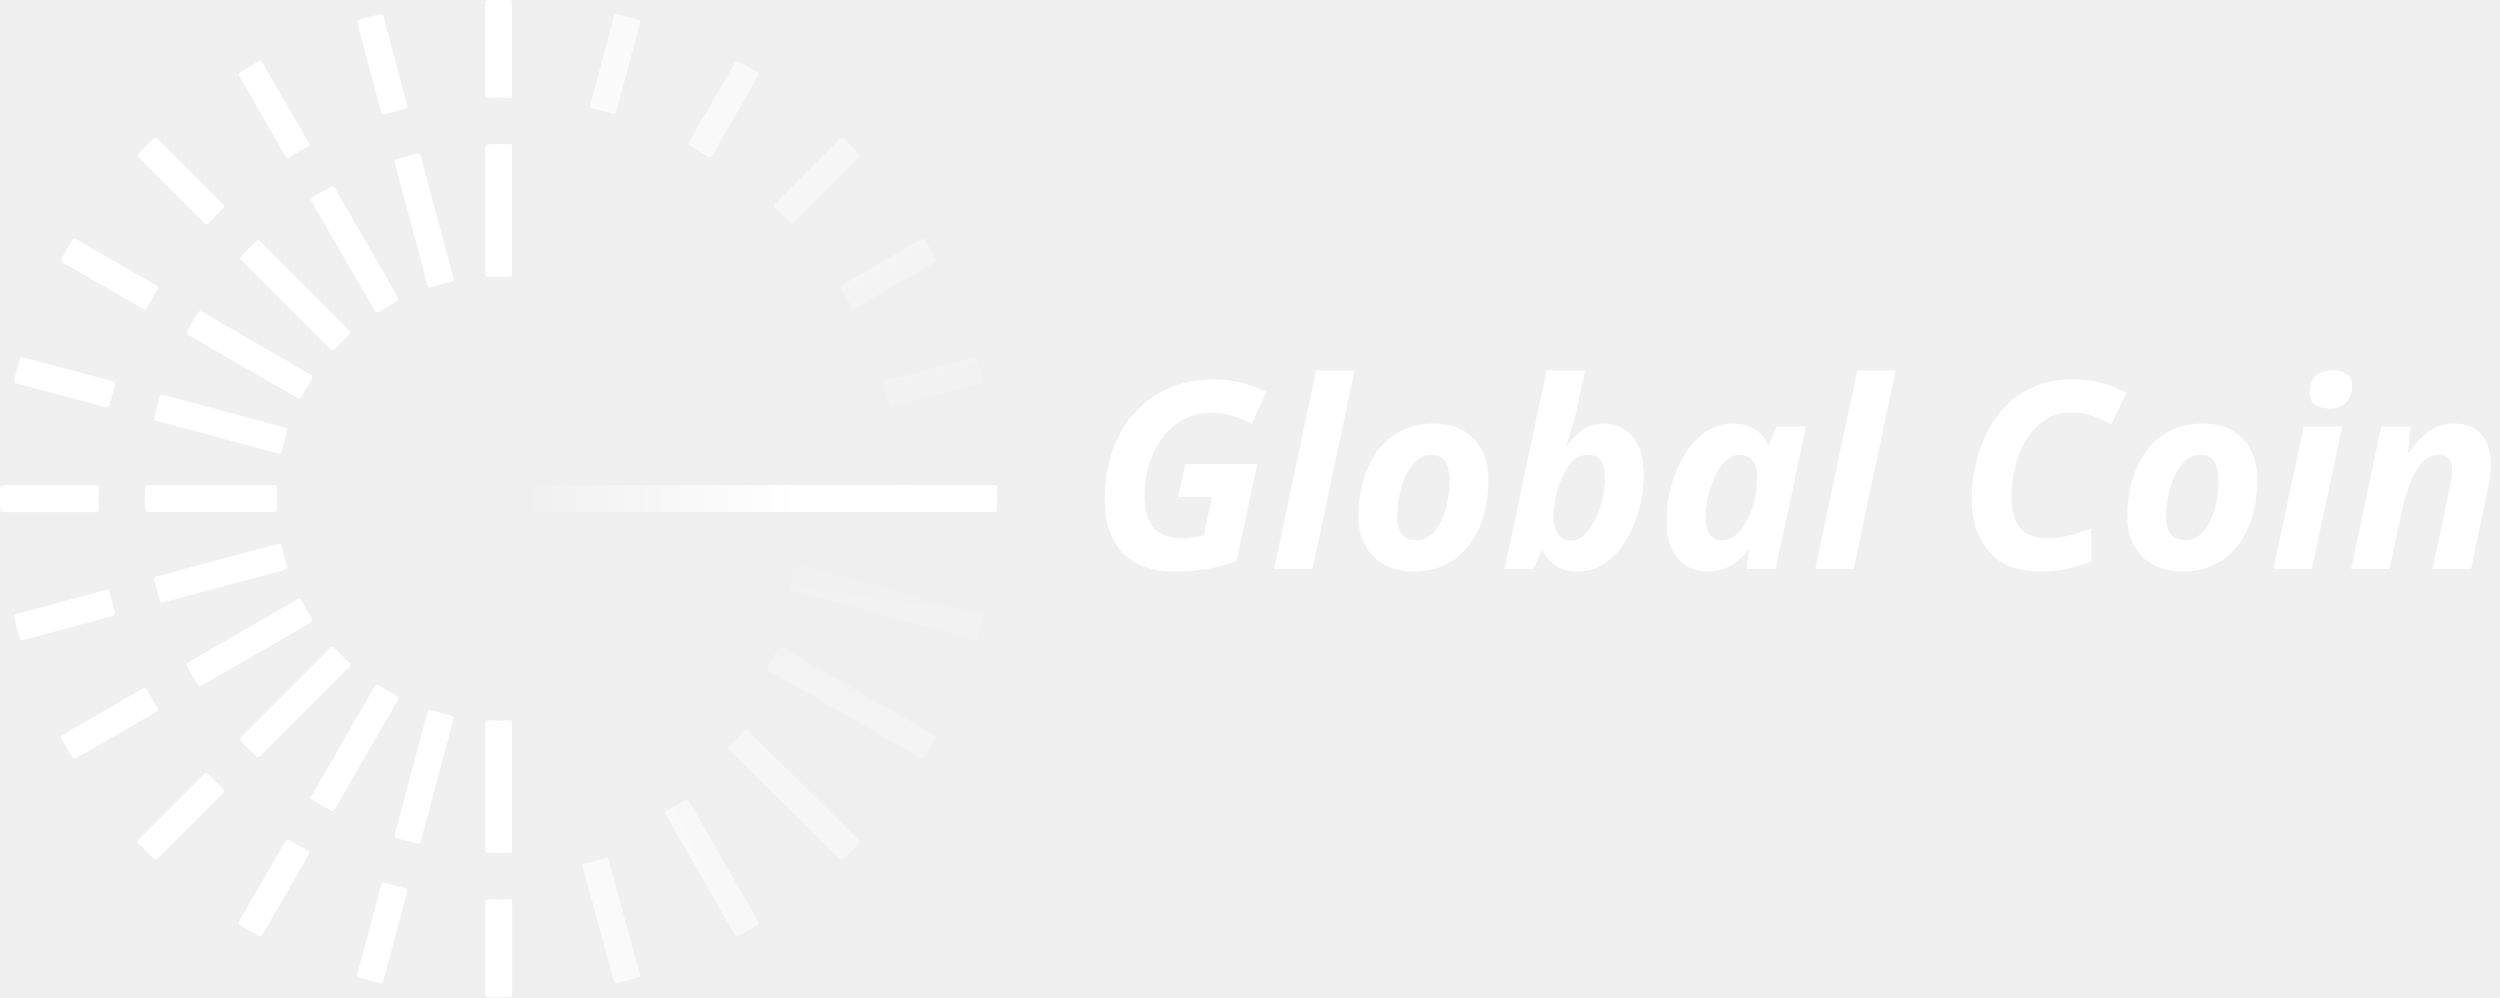
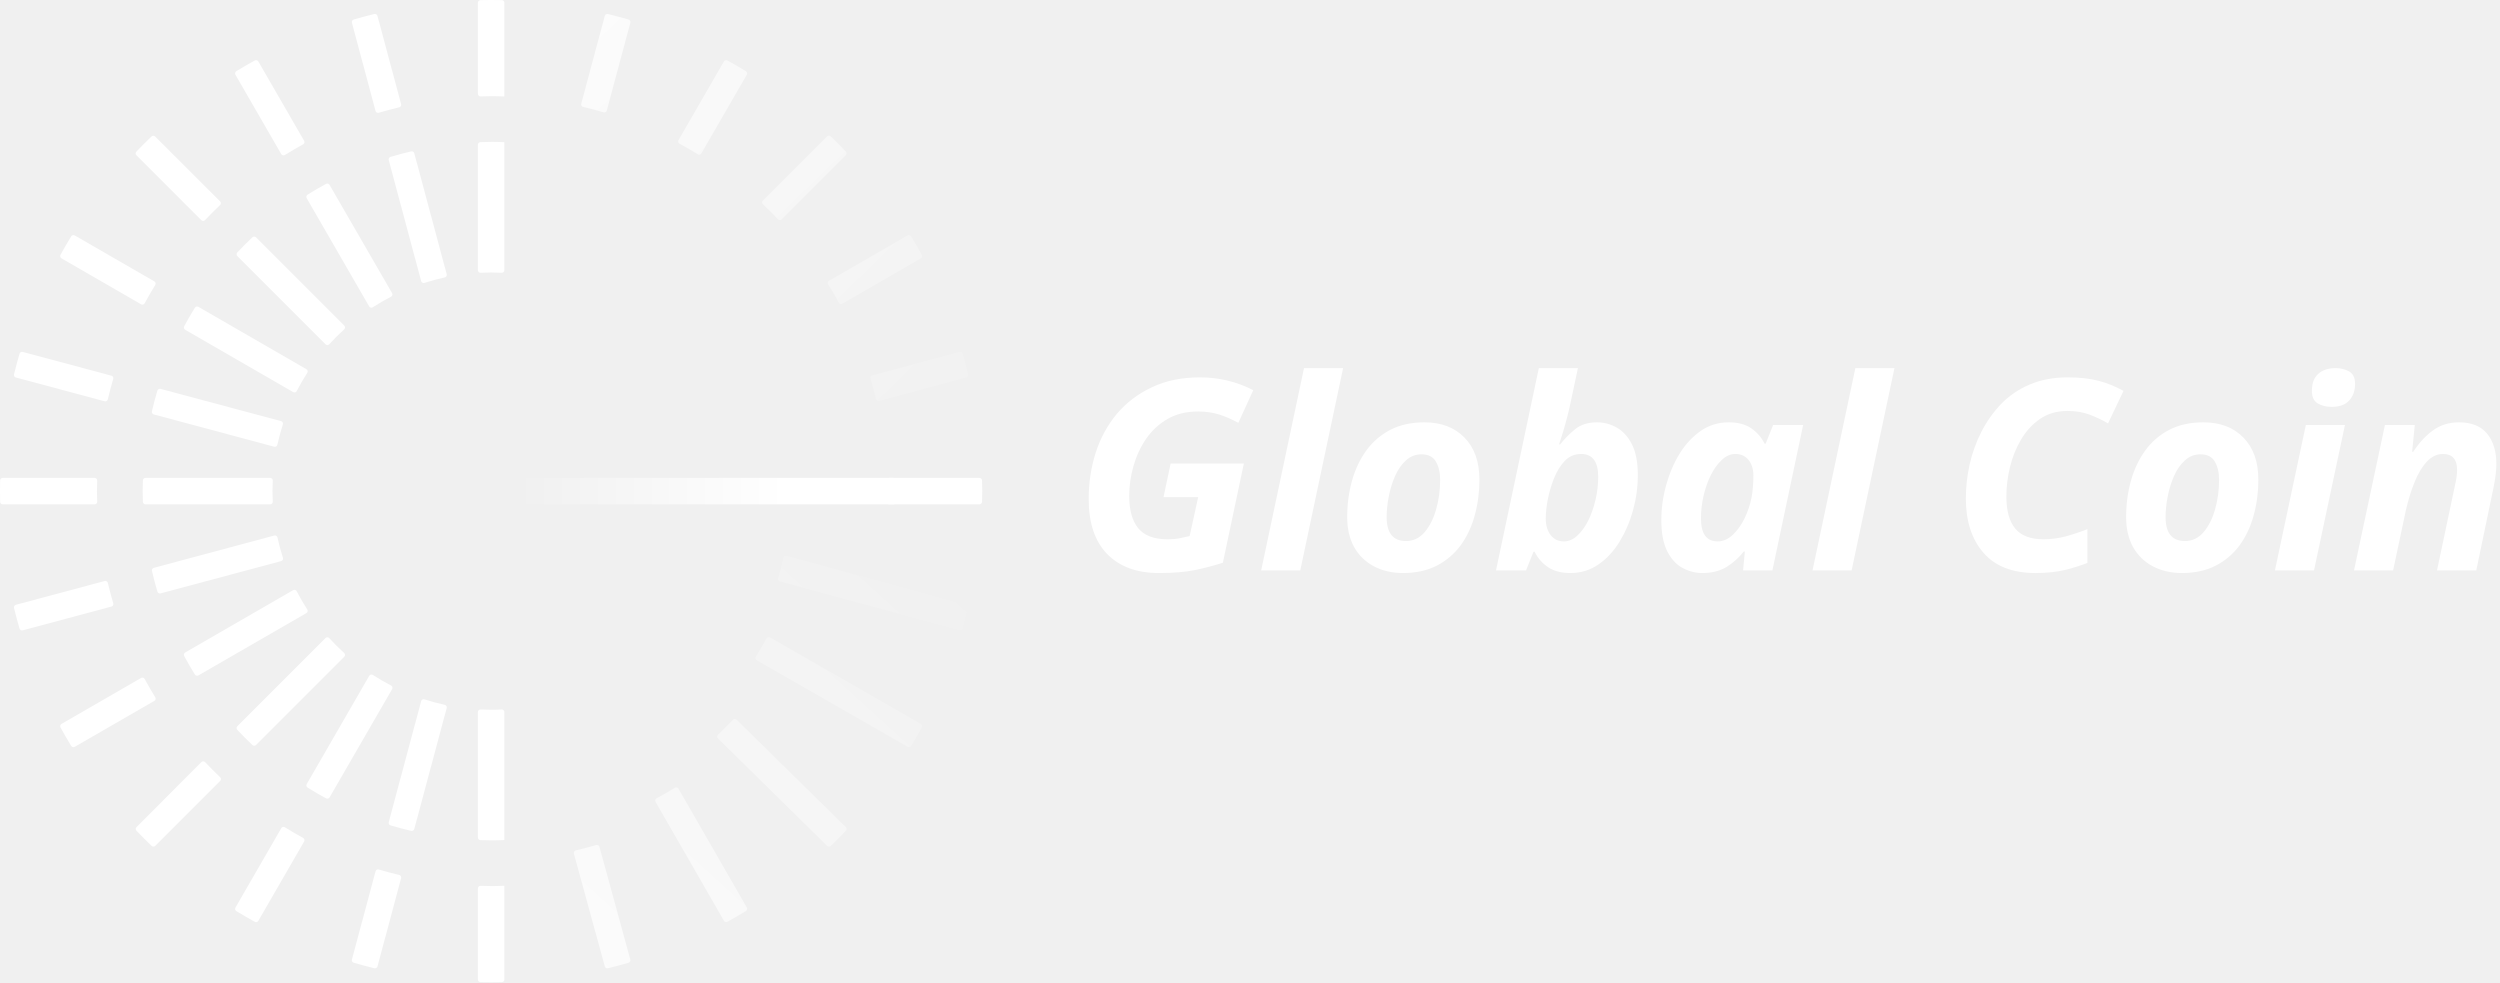
- <svg xmlns="http://www.w3.org/2000/svg" xmlns:xlink="http://www.w3.org/1999/xlink" id="Grupo_151" data-name="Grupo 151" width="287.049" height="114.508" viewBox="0 0 287.049 114.508">
+ <svg xmlns="http://www.w3.org/2000/svg" xmlns:xlink="http://www.w3.org/1999/xlink" id="Capa_1" data-name="Capa 1" viewBox="0 0 219.79 86.356">
  <defs>
-     <linearGradient id="linear-gradient" x1="8.359" y1="4.566" x2="-2.302" y2="-0.949" gradientUnits="objectBoundingBox">
+     <style>.cls-1,.cls-13{fill:#fff;}.cls-2{fill:url(#Degradado_sin_nombre_2);}.cls-3{fill:url(#Degradado_sin_nombre_2-2);}.cls-4{fill:url(#Degradado_sin_nombre_2-3);}.cls-5{fill:url(#Degradado_sin_nombre_2-4);}.cls-6{fill:url(#Degradado_sin_nombre_2-5);}.cls-7{fill:url(#Degradado_sin_nombre_2-6);}.cls-8{fill:url(#Degradado_sin_nombre_2-7);}.cls-9{fill:url(#Degradado_sin_nombre_2-8);}.cls-10{fill:url(#Degradado_sin_nombre_2-9);}.cls-11{fill:url(#Degradado_sin_nombre_2-10);}.cls-12{fill:url(#Degradado_sin_nombre_2-11);}.cls-13{font-size:23.405px;font-family:Ubuntu-BoldItalic, Ubuntu;font-weight:700;font-style:italic;}.cls-14{letter-spacing:-0.02em;}</style>
+     <linearGradient id="Degradado_sin_nombre_2" x1="87.311" y1="40.768" x2="41.117" y2="-6.996" gradientUnits="userSpaceOnUse">
      <stop offset="0" stop-color="#fff" stop-opacity="0" />
      <stop offset="1" stop-color="#fff" />
    </linearGradient>
-     <linearGradient id="linear-gradient-2" x1="1.309" y1="2.169" x2="-4.054" y2="-8.887" xlink:href="#linear-gradient" />
-     <linearGradient id="linear-gradient-3" x1="2.135" y1="2.815" x2="-3.437" y2="-5.076" xlink:href="#linear-gradient" />
-     <linearGradient id="linear-gradient-4" x1="5.044" y1="3.931" x2="-2.569" y2="-1.818" xlink:href="#linear-gradient" />
-     <linearGradient id="linear-gradient-5" x1="3.274" y1="3.368" x2="-2.953" y2="-3.071" xlink:href="#linear-gradient" />
-     <linearGradient id="linear-gradient-6" x1="6.271" y1="-2.411" x2="-1.88" y2="1.7" xlink:href="#linear-gradient" />
-     <linearGradient id="linear-gradient-7" x1="1.921" y1="-1.083" x2="-1.647" y2="2.893" xlink:href="#linear-gradient" />
-     <linearGradient id="linear-gradient-8" x1="0.064" y1="0.5" x2="0.727" y2="0.5" xlink:href="#linear-gradient" />
-     <linearGradient id="linear-gradient-9" x1="0.753" y1="-0.208" x2="-1.672" y2="6.588" xlink:href="#linear-gradient" />
-     <linearGradient id="linear-gradient-10" x1="3.287" y1="-1.59" x2="-1.735" y2="2.177" xlink:href="#linear-gradient" />
-     <linearGradient id="linear-gradient-11" x1="1.178" y1="-0.628" x2="-1.592" y2="3.982" xlink:href="#linear-gradient" />
+     <linearGradient id="Degradado_sin_nombre_2-2" x1="87.795" y1="40.3" x2="41.6" y2="-7.464" xlink:href="#Degradado_sin_nombre_2" />
+     <linearGradient id="Degradado_sin_nombre_2-3" x1="90.476" y1="37.707" x2="44.281" y2="-10.057" xlink:href="#Degradado_sin_nombre_2" />
+     <linearGradient id="Degradado_sin_nombre_2-4" x1="90.223" y1="37.951" x2="44.029" y2="-9.813" xlink:href="#Degradado_sin_nombre_2" />
+     <linearGradient id="Degradado_sin_nombre_2-5" x1="91.298" y1="36.912" x2="45.103" y2="-10.852" xlink:href="#Degradado_sin_nombre_2" />
+     <linearGradient id="Degradado_sin_nombre_2-6" x1="81.67" y1="48.108" x2="41.082" y2="92.733" xlink:href="#Degradado_sin_nombre_2" />
+     <linearGradient id="Degradado_sin_nombre_2-7" x1="84.904" y1="51.049" x2="44.315" y2="95.674" xlink:href="#Degradado_sin_nombre_2" />
+     <linearGradient id="Degradado_sin_nombre_2-8" x1="45.484" y1="43.178" x2="69.086" y2="43.178" xlink:href="#Degradado_sin_nombre_2" />
+     <linearGradient id="Degradado_sin_nombre_2-9" x1="80.991" y1="47.49" x2="40.402" y2="92.115" xlink:href="#Degradado_sin_nombre_2" />
+     <linearGradient id="Degradado_sin_nombre_2-10" x1="84.169" y1="50.381" x2="43.581" y2="95.006" xlink:href="#Degradado_sin_nombre_2" />
+     <linearGradient id="Degradado_sin_nombre_2-11" x1="83.673" y1="49.93" x2="43.085" y2="94.555" xlink:href="#Degradado_sin_nombre_2" />
  </defs>
-   <g id="Grupo_142" data-name="Grupo 142">
-     <g id="Grupo_141" data-name="Grupo 141">
-       <path id="Trazado_884" data-name="Trazado 884" d="M1043.813,8944q-1.092.6-2.152,1.248a.306.306,0,0,0-.1.415l5.342,9.253a.3.3,0,0,0,.417.1q1.048-.649,2.132-1.246a.3.3,0,0,0,.115-.411l-5.339-9.247A.306.306,0,0,0,1043.813,8944Z" transform="translate(-1014.108 -8936.95)" fill="#fff" />
-       <path id="Trazado_885" data-name="Trazado 885" d="M1057.776,8967.593l-7.289-12.624a.307.307,0,0,0-.411-.116c-.73.4-1.448.816-2.151,1.257a.305.305,0,0,0-.1.411l7.282,12.614a.3.3,0,0,0,.42.1q1.03-.665,2.127-1.23A.3.3,0,0,0,1057.776,8967.593Z" transform="translate(-1012.065 -8933.415)" fill="#fff" />
-       <path id="Trazado_886" data-name="Trazado 886" d="M1054.4,8939.909q-1.211.294-2.4.642a.307.307,0,0,0-.208.373l2.755,10.285a.3.3,0,0,0,.373.207q1.181-.349,2.388-.634a.3.3,0,0,0,.22-.369l-2.757-10.287A.306.306,0,0,0,1054.4,8939.909Z" transform="translate(-1010.763 -8938.276)" fill="#fff" />
-       <path id="Trazado_887" data-name="Trazado 887" d="M1061.784,8966.31l-3.779-14.1a.307.307,0,0,0-.366-.219c-.812.19-1.617.4-2.408.64a.307.307,0,0,0-.207.373l3.782,14.11a.3.3,0,0,0,.38.208c.774-.249,1.565-.465,2.371-.64A.3.3,0,0,0,1061.784,8966.31Z" transform="translate(-1009.708 -8934.338)" fill="#fff" />
-       <path id="Trazado_888" data-name="Trazado 888" d="M1064.4,8966.373c.411,0,.819.013,1.226.033a.3.3,0,0,0,.316-.3v-14.923c-.483-.017-.965-.036-1.452-.036-.449,0-.9.015-1.342.03a.3.3,0,0,0-.29.3v14.625a.3.3,0,0,0,.316.3C1063.582,8966.386,1063.991,8966.373,1064.4,8966.373Z" transform="translate(-1007.149 -8934.609)" fill="#fff" />
-       <path id="Trazado_889" data-name="Trazado 889" d="M1065.945,8949.924v-10.93a.308.308,0,0,0-.3-.307c-.415-.008-.829-.013-1.245-.013s-.831,0-1.245.013a.307.307,0,0,0-.3.307v10.62a.3.3,0,0,0,.312.3c.439-.017.878-.03,1.321-.03C1064.98,8949.887,1065.461,8949.908,1065.945,8949.924Z" transform="translate(-1007.149 -8938.675)" fill="#fff" />
-       <path id="Trazado_890" data-name="Trazado 890" d="M1022.722,8969.827q-.346,1.191-.643,2.4a.307.307,0,0,0,.217.367l10.353,2.774a.3.3,0,0,0,.367-.222c.191-.8.4-1.6.632-2.389a.3.3,0,0,0-.208-.373l-10.348-2.772A.305.305,0,0,0,1022.722,8969.827Z" transform="translate(-1020.447 -8928.591)" fill="#fff" />
-       <path id="Trazado_891" data-name="Trazado 891" d="M1049.266,8976.632l-14.05-3.765a.31.31,0,0,0-.374.206c-.237.793-.445,1.6-.635,2.411a.307.307,0,0,0,.219.364l14.038,3.761a.3.3,0,0,0,.369-.227c.174-.8.39-1.6.639-2.371A.3.3,0,0,0,1049.266,8976.632Z" transform="translate(-1016.493 -8927.533)" fill="#fff" />
-       <path id="Trazado_892" data-name="Trazado 892" d="M1027.421,8959.49q-.646,1.062-1.249,2.152a.306.306,0,0,0,.115.411l9.281,5.357a.3.3,0,0,0,.411-.116q.591-1.087,1.239-2.139a.3.3,0,0,0-.1-.414l-9.281-5.357A.306.306,0,0,0,1027.421,8959.49Z" transform="translate(-1019.122 -8931.937)" fill="#fff" />
-       <path id="Trazado_893" data-name="Trazado 893" d="M1051.3,8972.932l-12.589-7.268a.3.3,0,0,0-.413.1q-.656,1.055-1.249,2.156a.305.305,0,0,0,.118.408l12.589,7.271a.3.3,0,0,0,.415-.124c.376-.729.786-1.44,1.228-2.127A.3.3,0,0,0,1051.3,8972.932Z" transform="translate(-1015.577 -8929.891)" fill="#fff" />
-       <path id="Trazado_894" data-name="Trazado 894" d="M1042.613,8958.263l-7.57-7.57a.305.305,0,0,0-.426,0q-.9.86-1.76,1.76a.308.308,0,0,0,.005.428l7.572,7.571a.3.3,0,0,0,.427-.008q.849-.9,1.745-1.749A.3.3,0,0,0,1042.613,8958.263Z" transform="translate(-1016.958 -8934.788)" fill="#fff" />
-       <path id="Trazado_895" data-name="Trazado 895" d="M1054.2,8969.85l-10.286-10.287a.31.31,0,0,0-.427-.007q-.907.855-1.76,1.765a.306.306,0,0,0,.007.425l10.286,10.286a.3.3,0,0,0,.432-.013q.825-.91,1.736-1.737A.3.3,0,0,0,1054.2,8969.85Z" transform="translate(-1014.066 -8931.896)" fill="#fff" />
-       <path id="Trazado_896" data-name="Trazado 896" d="M1077.464,8940.551q-1.191-.346-2.4-.642a.307.307,0,0,0-.367.217l-2.745,10.246a.3.3,0,0,0,.22.368q1.207.284,2.389.63a.3.3,0,0,0,.373-.209l2.742-10.237A.305.305,0,0,0,1077.464,8940.551Z" transform="translate(-1004.191 -8938.276)" fill="url(#linear-gradient)" />
-       <path id="Trazado_897" data-name="Trazado 897" d="M1108.777,8972.231q-.3-1.216-.643-2.4a.306.306,0,0,0-.373-.21l-10.177,2.728a.3.3,0,0,0-.208.373c.233.787.442,1.585.634,2.387a.3.3,0,0,0,.367.222l10.181-2.728A.308.308,0,0,0,1108.777,8972.231Z" transform="translate(-995.902 -8928.591)" fill="url(#linear-gradient-2)" />
-       <path id="Trazado_898" data-name="Trazado 898" d="M1031.874,8980.69h-10.71a.306.306,0,0,0-.3.3c-.009.412-.013.828-.013,1.244s0,.832.013,1.246a.305.305,0,0,0,.3.3h10.71a.3.3,0,0,0,.3-.311c-.015-.411-.028-.819-.028-1.231s.013-.82.028-1.23A.3.3,0,0,0,1031.874,8980.69Z" transform="translate(-1020.846 -8924.979)" fill="#fff" />
-       <path id="Trazado_899" data-name="Trazado 899" d="M1048.522,8982.232c0-.411.012-.819.033-1.227a.3.3,0,0,0-.3-.315h-14.537a.3.3,0,0,0-.3.292c-.016.414-.029.831-.029,1.25s.013.836.029,1.251a.3.3,0,0,0,.3.291h14.537a.3.3,0,0,0,.3-.314C1048.534,8983.052,1048.522,8982.644,1048.522,8982.232Z" transform="translate(-1016.758 -8924.979)" fill="#fff" />
-       <path id="Trazado_900" data-name="Trazado 900" d="M1104.578,8961.643q-.6-1.091-1.249-2.152a.305.305,0,0,0-.412-.105l-9.145,5.28a.3.3,0,0,0-.1.416q.649,1.049,1.244,2.135a.3.3,0,0,0,.411.115l9.14-5.278A.3.3,0,0,0,1104.578,8961.643Z" transform="translate(-997.122 -8931.937)" fill="url(#linear-gradient-3)" />
-       <path id="Trazado_901" data-name="Trazado 901" d="M1088.365,8945.25q-1.062-.645-2.154-1.248a.306.306,0,0,0-.411.115l-5.3,9.175a.3.3,0,0,0,.117.409q1.088.592,2.139,1.238a.3.3,0,0,0,.415-.105l5.294-9.169A.308.308,0,0,0,1088.365,8945.25Z" transform="translate(-1001.411 -8936.95)" fill="url(#linear-gradient-4)" />
-       <path id="Trazado_902" data-name="Trazado 902" d="M1090.125,8960.352l7.479-7.477a.308.308,0,0,0,.005-.428q-.862-.9-1.76-1.76a.307.307,0,0,0-.427,0l-7.48,7.479a.3.3,0,0,0,.007.429q.9.85,1.748,1.745A.3.3,0,0,0,1090.125,8960.352Z" transform="translate(-999.002 -8934.788)" fill="url(#linear-gradient-5)" />
-       <path id="Trazado_903" data-name="Trazado 903" d="M1075.27,9027.336q1.213-.293,2.4-.643a.306.306,0,0,0,.208-.373l-3.6-13.146a.3.3,0,0,0-.371-.207c-.788.231-1.584.439-2.389.631a.3.3,0,0,0-.22.368l3.6,13.153A.306.306,0,0,0,1075.27,9027.336Z" transform="translate(-1004.402 -8914.46)" fill="url(#linear-gradient-6)" />
-       <path id="Trazado_904" data-name="Trazado 904" d="M1083.987,9004.15l12.726,12.525a.305.305,0,0,0,.424,0q.9-.86,1.76-1.759a.306.306,0,0,0-.007-.429l-12.724-12.523a.3.3,0,0,0-.426.008c-.568.6-1.15,1.178-1.748,1.743A.3.3,0,0,0,1083.987,9004.15Z" transform="translate(-1000.292 -8918.069)" fill="url(#linear-gradient-7)" />
-       <path id="Trazado_905" data-name="Trazado 905" d="M1022.079,8992.9q.3,1.214.643,2.4a.306.306,0,0,0,.371.209l10.348-2.772a.3.3,0,0,0,.208-.373c-.233-.786-.442-1.583-.632-2.387a.3.3,0,0,0-.367-.221l-10.353,2.773A.3.3,0,0,0,1022.079,8992.9Z" transform="translate(-1020.447 -8922.026)" fill="#fff" />
-       <path id="Trazado_906" data-name="Trazado 906" d="M1048.464,8985.761l-14.038,3.762a.309.309,0,0,0-.219.366c.19.812.4,1.615.635,2.408a.308.308,0,0,0,.374.207l14.05-3.765a.3.3,0,0,0,.206-.381c-.249-.774-.465-1.563-.639-2.37A.3.3,0,0,0,1048.464,8985.761Z" transform="translate(-1016.493 -8923.328)" fill="#fff" />
-       <path id="Trazado_907" data-name="Trazado 907" d="M1064.107,8982.232c0,.408-.021.813-.058,1.215a.3.3,0,0,0,.3.327h46.566a.3.3,0,0,0,.3-.291c.015-.415.028-.832.028-1.251s-.013-.836-.028-1.25a.3.3,0,0,0-.3-.292h-46.566a.3.3,0,0,0-.3.327C1064.086,8981.421,1064.107,8981.825,1064.107,8982.232Z" transform="translate(-1006.763 -8924.979)" fill="url(#linear-gradient-8)" />
-       <path id="Trazado_908" data-name="Trazado 908" d="M1099.1,8983.774h10.514a.307.307,0,0,0,.307-.292c.016-.415.026-.832.026-1.25s-.01-.833-.026-1.247a.308.308,0,0,0-.307-.295H1099.1a.3.3,0,0,0-.3.313c.015.408.029.816.029,1.229s-.014.822-.029,1.231A.3.3,0,0,0,1099.1,8983.774Z" transform="translate(-995.436 -8924.979)" fill="#fff" />
-       <path id="Trazado_909" data-name="Trazado 909" d="M1110.782,8996.021q.346-1.192.643-2.4a.309.309,0,0,0-.216-.368l-20.955-5.706a.3.3,0,0,0-.37.222c-.191.8-.4,1.6-.632,2.386a.3.3,0,0,0,.206.374l20.951,5.7A.3.3,0,0,0,1110.782,8996.021Z" transform="translate(-998.55 -8922.747)" fill="url(#linear-gradient-9)" />
-       <path id="Trazado_910" data-name="Trazado 910" d="M1086.87,9023.565q1.092-.6,2.152-1.247a.307.307,0,0,0,.1-.413l-7.965-13.861a.3.3,0,0,0-.415-.1q-1.052.647-2.139,1.237a.3.3,0,0,0-.118.41l7.968,13.863A.306.306,0,0,0,1086.87,9023.565Z" transform="translate(-1002.067 -8916.109)" fill="url(#linear-gradient-10)" />
-       <path id="Trazado_911" data-name="Trazado 911" d="M1105.4,9007.374q.647-1.062,1.249-2.154a.3.3,0,0,0-.117-.408l-17.575-10.09a.3.3,0,0,0-.41.115c-.4.724-.813,1.436-1.245,2.134a.3.3,0,0,0,.1.417l17.58,10.092A.305.305,0,0,0,1105.4,9007.374Z" transform="translate(-999.195 -8920.418)" fill="url(#linear-gradient-11)" />
-       <path id="Trazado_912" data-name="Trazado 912" d="M1064.4,9001.084q-.619,0-1.227-.033a.3.3,0,0,0-.316.3v14.625a.3.3,0,0,0,.29.3c.446.016.893.029,1.342.029.487,0,.969-.02,1.452-.035v-14.922a.3.3,0,0,0-.316-.3Q1065.019,9001.083,1064.4,9001.084Z" transform="translate(-1007.149 -8918.341)" fill="#fff" />
-       <path id="Trazado_913" data-name="Trazado 913" d="M1062.861,9016.855v10.622a.307.307,0,0,0,.3.307q.621.013,1.245.013c.416,0,.83,0,1.245-.013a.308.308,0,0,0,.3-.307v-10.93c-.484.016-.965.038-1.452.038-.443,0-.882-.015-1.321-.031A.3.3,0,0,0,1062.861,9016.855Z" transform="translate(-1007.149 -8913.289)" fill="#fff" />
-       <path id="Trazado_914" data-name="Trazado 914" d="M1052.02,8994.786l-10.286,10.284a.309.309,0,0,0-.007.427q.853.908,1.76,1.764a.309.309,0,0,0,.427-.007l10.286-10.287a.3.3,0,0,0-.012-.432q-.909-.826-1.736-1.737A.3.3,0,0,0,1052.02,8994.786Z" transform="translate(-1014.066 -8920.414)" fill="#fff" />
-       <path id="Trazado_915" data-name="Trazado 915" d="M1040.435,9005.7l-7.572,7.572a.3.3,0,0,0-.005.425q.861.9,1.76,1.761a.305.305,0,0,0,.426-.006l7.57-7.568a.3.3,0,0,0-.005-.429q-.9-.851-1.745-1.749A.3.3,0,0,0,1040.435,9005.7Z" transform="translate(-1016.958 -8916.854)" fill="#fff" />
-       <path id="Trazado_916" data-name="Trazado 916" d="M1049.753,8990.567l-12.59,7.271a.306.306,0,0,0-.117.408q.593,1.1,1.249,2.158a.305.305,0,0,0,.413.1l12.589-7.267a.3.3,0,0,0,.1-.421c-.442-.686-.851-1.4-1.228-2.127A.3.3,0,0,0,1049.753,8990.567Z" transform="translate(-1015.577 -8921.771)" fill="#fff" />
-       <path id="Trazado_917" data-name="Trazado 917" d="M1026.172,9004.059q.6,1.091,1.249,2.151a.306.306,0,0,0,.412.105l9.281-5.357a.3.3,0,0,0,.1-.415q-.647-1.05-1.239-2.138a.3.3,0,0,0-.411-.116l-9.281,5.358A.306.306,0,0,0,1026.172,9004.059Z" transform="translate(-1019.122 -8919.255)" fill="#fff" />
-       <path id="Trazado_918" data-name="Trazado 918" d="M1052,9025.991q1.191.346,2.4.643a.306.306,0,0,0,.367-.219l2.757-10.287a.3.3,0,0,0-.22-.368c-.8-.191-1.6-.4-2.387-.636a.3.3,0,0,0-.373.209l-2.757,10.285A.307.307,0,0,0,1052,9025.991Z" transform="translate(-1010.763 -8913.759)" fill="#fff" />
-       <path id="Trazado_919" data-name="Trazado 919" d="M1058.806,9000.371l-3.782,14.108a.308.308,0,0,0,.207.375c.792.238,1.6.448,2.409.64a.307.307,0,0,0,.365-.219l3.779-14.1a.3.3,0,0,0-.227-.369c-.806-.175-1.6-.391-2.371-.639A.3.3,0,0,0,1058.806,9000.371Z" transform="translate(-1009.708 -8918.636)" fill="#fff" />
-       <path id="Trazado_920" data-name="Trazado 920" d="M1055.105,8998.13l-7.282,12.613a.307.307,0,0,0,.1.413q1.054.659,2.151,1.257a.31.31,0,0,0,.412-.117l7.287-12.622a.3.3,0,0,0-.123-.415q-1.1-.565-2.127-1.23A.3.3,0,0,0,1055.105,8998.13Z" transform="translate(-1012.065 -8919.343)" fill="#fff" />
-       <path id="Trazado_921" data-name="Trazado 921" d="M1041.661,9021.188q1.062.646,2.152,1.246a.3.3,0,0,0,.411-.113l5.34-9.247a.3.3,0,0,0-.117-.413c-.723-.395-1.432-.813-2.132-1.244a.294.294,0,0,0-.417.1l-5.342,9.254A.3.3,0,0,0,1041.661,9021.188Z" transform="translate(-1014.108 -8914.979)" fill="#fff" />
-     </g>
-   </g>
-   <text id="Global_Coin" data-name="Global Coin" transform="translate(125.049 65.321)" fill="#fff" font-size="30" font-family="Ubuntu-BoldItalic, Ubuntu" font-weight="700" font-style="italic">
-     <tspan x="0" y="0">Global Coin</tspan>
+   <path class="cls-1" d="M22.4,5.318q-.822.453-1.623.941a.232.232,0,0,0-.079.312l4.029,6.979a.224.224,0,0,0,.314.078c.528-.326,1.063-.641,1.608-.94a.225.225,0,0,0,.088-.31L22.713,5.405A.232.232,0,0,0,22.4,5.318Z" />
+   <path class="cls-1" d="M34.473,25.775l-5.5-9.52a.232.232,0,0,0-.311-.088q-.827.448-1.622.948a.231.231,0,0,0-.077.311l5.492,9.512a.224.224,0,0,0,.317.076q.777-.5,1.6-.927A.223.223,0,0,0,34.473,25.775Z" />
+   <path class="cls-1" d="M32.91,1.231q-.915.223-1.813.485A.231.231,0,0,0,30.939,2l2.079,7.757a.223.223,0,0,0,.281.156c.593-.176,1.194-.334,1.8-.479a.226.226,0,0,0,.166-.278L33.186,1.4A.23.23,0,0,0,32.91,1.231Z" />
+   <path class="cls-1" d="M39.273,24.111l-2.85-10.636a.231.231,0,0,0-.275-.165c-.612.145-1.219.3-1.817.483a.23.23,0,0,0-.155.281l2.851,10.642a.226.226,0,0,0,.287.156c.585-.188,1.18-.351,1.788-.483A.225.225,0,0,0,39.273,24.111Z" />
+   <path class="cls-1" d="M43.178,23.955c.31,0,.618.01.925.025a.226.226,0,0,0,.238-.226V12.5c-.364-.013-.727-.027-1.094-.027-.34,0-.676.01-1.012.022a.229.229,0,0,0-.22.229v11.03a.226.226,0,0,0,.238.226C42.56,23.965,42.868,23.955,43.178,23.955Z" />
+   <path class="cls-1" d="M44.341,8.483V.241a.229.229,0,0,0-.224-.23Q43.649,0,43.178,0t-.939.011a.229.229,0,0,0-.224.23V8.25a.228.228,0,0,0,.236.228c.331-.012.662-.023,1-.023C43.614,8.455,43.977,8.471,44.341,8.483Z" />
+   <path class="cls-1" d="M1.716,31.1q-.261.9-.485,1.813a.232.232,0,0,0,.164.277L9.2,35.279a.225.225,0,0,0,.277-.167q.216-.909.477-1.8A.224.224,0,0,0,9.8,33.03L2,30.94A.23.23,0,0,0,1.716,31.1Z" />
+   <path class="cls-1" d="M24.716,37.027l-10.6-2.839a.231.231,0,0,0-.281.156c-.179.6-.337,1.2-.479,1.818a.231.231,0,0,0,.165.275l10.586,2.836a.224.224,0,0,0,.278-.171c.132-.607.3-1.2.483-1.788A.226.226,0,0,0,24.716,37.027Z" />
+   <path class="cls-1" d="M6.259,20.779q-.486.8-.941,1.623a.232.232,0,0,0,.087.311l7,4.04a.225.225,0,0,0,.311-.088q.445-.819.934-1.612a.225.225,0,0,0-.079-.313l-7-4.04A.232.232,0,0,0,6.259,20.779Z" />
+   <path class="cls-1" d="M26.938,32.459l-9.493-5.481a.231.231,0,0,0-.312.078q-.495.8-.941,1.626a.231.231,0,0,0,.088.309l9.495,5.482a.223.223,0,0,0,.312-.093q.426-.825.927-1.6A.224.224,0,0,0,26.938,32.459Z" />
+   <path class="cls-1" d="M19.348,17.7,13.64,12a.231.231,0,0,0-.322,0q-.678.649-1.327,1.327a.231.231,0,0,0,0,.322l5.71,5.71a.225.225,0,0,0,.323-.005q.64-.678,1.316-1.319A.224.224,0,0,0,19.348,17.7Z" />
+   <path class="cls-1" d="M30.268,28.623,22.51,20.865a.233.233,0,0,0-.322,0q-.682.645-1.327,1.33a.231.231,0,0,0,.006.321l7.756,7.757a.225.225,0,0,0,.326-.009q.624-.686,1.31-1.31A.225.225,0,0,0,30.268,28.623Z" />
+   <path class="cls-2" d="M55.26,1.716q-.9-.261-1.813-.485a.232.232,0,0,0-.277.164L51.1,9.123a.225.225,0,0,0,.167.277c.606.144,1.208.3,1.8.475a.224.224,0,0,0,.281-.157L55.417,2A.231.231,0,0,0,55.26,1.716Z" />
+   <path class="cls-3" d="M85.125,32.91q-.224-.915-.485-1.813a.23.23,0,0,0-.28-.158L76.684,33a.223.223,0,0,0-.156.281c.175.593.333,1.2.477,1.8a.226.226,0,0,0,.278.166l7.678-2.057A.231.231,0,0,0,85.125,32.91Z" />
+   <path class="cls-1" d="M8.318,42.015H.241a.229.229,0,0,0-.23.224Q0,42.707,0,43.178t.011.939a.229.229,0,0,0,.23.224H8.318a.227.227,0,0,0,.227-.235c-.01-.309-.021-.617-.021-.928s.011-.619.021-.928A.227.227,0,0,0,8.318,42.015Z" />
+   <path class="cls-1" d="M23.955,43.178c0-.31.01-.618.025-.925a.226.226,0,0,0-.226-.238H12.791a.228.228,0,0,0-.228.22c-.011.313-.021.627-.021.943s.01.63.021.943a.228.228,0,0,0,.228.22H23.754a.226.226,0,0,0,.226-.238C23.965,43.8,23.955,43.488,23.955,43.178Z" />
+   <path class="cls-4" d="M81.038,22.4q-.453-.822-.941-1.623a.231.231,0,0,0-.311-.079l-6.9,3.982A.225.225,0,0,0,72.81,25q.489.791.939,1.609a.223.223,0,0,0,.309.087l6.894-3.979A.231.231,0,0,0,81.038,22.4Z" />
+   <path class="cls-5" d="M65.577,6.259q-.8-.488-1.623-.941a.231.231,0,0,0-.31.087l-3.995,6.918a.225.225,0,0,0,.089.31q.82.446,1.613.932a.222.222,0,0,0,.312-.079l3.993-6.915A.232.232,0,0,0,65.577,6.259Z" />
+   <path class="cls-6" d="M68.721,19.28l5.64-5.64a.231.231,0,0,0,0-.322q-.649-.678-1.327-1.327a.23.23,0,0,0-.321,0l-5.642,5.641a.225.225,0,0,0,0,.323q.678.64,1.319,1.316A.225.225,0,0,0,68.721,19.28Z" />
+   <path class="cls-7" d="M53.445,85.125q.915-.222,1.813-.485a.229.229,0,0,0,.157-.281L52.7,74.445a.223.223,0,0,0-.28-.156c-.594.175-1.2.331-1.8.475a.225.225,0,0,0-.166.278l2.717,9.92A.23.23,0,0,0,53.445,85.125Z" />
+   <path class="cls-8" d="M63.12,64.918l9.6,9.446a.23.23,0,0,0,.32,0q.678-.648,1.327-1.326a.232.232,0,0,0-.005-.323l-9.6-9.445a.225.225,0,0,0-.321.006q-.642.676-1.319,1.316A.224.224,0,0,0,63.12,64.918Z" />
+   <path class="cls-1" d="M1.231,53.446q.223.915.485,1.814A.231.231,0,0,0,2,55.417l7.8-2.091a.224.224,0,0,0,.157-.281c-.175-.593-.333-1.2-.477-1.8a.224.224,0,0,0-.277-.166L1.4,53.17A.231.231,0,0,0,1.231,53.446Z" />
+   <path class="cls-1" d="M24.111,47.083,13.525,49.92a.231.231,0,0,0-.165.275c.142.612.3,1.219.479,1.817a.231.231,0,0,0,.281.156l10.6-2.839a.225.225,0,0,0,.156-.287c-.188-.584-.351-1.18-.483-1.788A.225.225,0,0,0,24.111,47.083Z" />
+   <path class="cls-9" d="M43.247,43.178c0,.308-.017.613-.044.916a.224.224,0,0,0,.223.247H78.544a.227.227,0,0,0,.228-.219c.012-.314.022-.628.022-.944s-.01-.63-.022-.943a.228.228,0,0,0-.228-.22H43.426a.224.224,0,0,0-.223.247C43.23,42.566,43.247,42.871,43.247,43.178Z" />
+   <path class="cls-1" d="M78.176,44.341h7.929a.232.232,0,0,0,.232-.221q.019-.469.019-.942t-.019-.941a.232.232,0,0,0-.232-.222H78.176a.227.227,0,0,0-.227.236c.011.308.021.616.021.927s-.011.62-.021.928A.226.226,0,0,0,78.176,44.341Z" />
+   <path class="cls-10" d="M84.64,55.259q.263-.9.485-1.813a.231.231,0,0,0-.163-.277l-15.8-4.3a.225.225,0,0,0-.278.166c-.145.606-.3,1.208-.478,1.8a.224.224,0,0,0,.156.281l15.8,4.3A.23.23,0,0,0,84.64,55.259Z" />
+   <path class="cls-11" d="M63.954,81.038q.824-.453,1.624-.941a.23.23,0,0,0,.079-.311L59.649,69.333a.224.224,0,0,0-.313-.079q-.793.487-1.613.932a.225.225,0,0,0-.088.31l6.009,10.455A.23.23,0,0,0,63.954,81.038Z" />
+   <path class="cls-12" d="M80.1,65.578q.486-.8.941-1.623a.232.232,0,0,0-.087-.311L67.7,56.035a.225.225,0,0,0-.31.088q-.447.819-.938,1.609a.224.224,0,0,0,.079.314l13.258,7.611A.231.231,0,0,0,80.1,65.578Z" />
+   <path class="cls-1" d="M43.178,62.4c-.31,0-.618-.009-.925-.025a.226.226,0,0,0-.238.226v11.03a.229.229,0,0,0,.22.229c.336.012.672.022,1.012.022.367,0,.73-.015,1.094-.027V62.6a.226.226,0,0,0-.238-.226C43.8,62.392,43.488,62.4,43.178,62.4Z" />
+   <path class="cls-1" d="M42.015,78.105v8.011a.231.231,0,0,0,.224.23q.468.01.939.01t.939-.01a.23.23,0,0,0,.224-.23V77.873c-.364.012-.727.028-1.094.028-.334,0-.665-.011-1-.023A.228.228,0,0,0,42.015,78.105Z" />
+   <path class="cls-1" d="M28.623,56.089l-7.756,7.756a.231.231,0,0,0-.006.321q.643.686,1.327,1.33a.232.232,0,0,0,.322,0l7.758-7.758a.225.225,0,0,0-.009-.326q-.686-.623-1.31-1.31A.225.225,0,0,0,28.623,56.089Z" />
+   <path class="cls-1" d="M17.7,67.006,12,72.717a.23.23,0,0,0,0,.321q.649.678,1.327,1.327a.231.231,0,0,0,.322,0l5.709-5.709a.224.224,0,0,0,0-.322q-.675-.642-1.316-1.319A.225.225,0,0,0,17.7,67.006Z" />
+   <path class="cls-1" d="M25.775,51.883,16.28,57.365a.231.231,0,0,0-.088.309q.446.829.941,1.627a.232.232,0,0,0,.312.077L26.938,53.9a.224.224,0,0,0,.076-.317q-.5-.777-.927-1.6A.223.223,0,0,0,25.775,51.883Z" />
+   <path class="cls-1" d="M5.318,63.954q.453.824.941,1.623a.23.23,0,0,0,.312.079l7-4.04a.225.225,0,0,0,.079-.313q-.487-.793-.934-1.612a.224.224,0,0,0-.31-.088l-7,4.041A.231.231,0,0,0,5.318,63.954Z" />
+   <path class="cls-1" d="M31.1,84.64q.9.261,1.813.485a.23.23,0,0,0,.276-.164L35.265,77.2a.226.226,0,0,0-.166-.278c-.606-.145-1.207-.3-1.8-.479a.222.222,0,0,0-.281.156l-2.079,7.757A.231.231,0,0,0,31.1,84.64Z" />
+   <path class="cls-1" d="M37.027,61.64,34.176,72.282a.231.231,0,0,0,.155.281c.6.181,1.2.338,1.817.483a.232.232,0,0,0,.275-.165l2.85-10.636a.225.225,0,0,0-.171-.278c-.608-.132-1.2-.294-1.788-.482A.224.224,0,0,0,37.027,61.64Z" />
+   <path class="cls-1" d="M32.459,59.418l-5.492,9.513a.231.231,0,0,0,.077.311q.8.5,1.623.947a.231.231,0,0,0,.31-.088l5.5-9.519a.225.225,0,0,0-.093-.313q-.825-.426-1.6-.927A.224.224,0,0,0,32.459,59.418Z" />
+   <path class="cls-1" d="M20.779,80.1q.8.487,1.623.942a.232.232,0,0,0,.311-.087l4.026-6.974a.225.225,0,0,0-.088-.31c-.545-.3-1.08-.614-1.607-.94a.224.224,0,0,0-.314.078l-4.03,6.98A.231.231,0,0,0,20.779,80.1Z" />
+   <text class="cls-13" transform="translate(94.307 50.145)">Global <tspan class="cls-14" x="77.118" y="0">C</tspan>
+     <tspan x="91.582" y="0">oin</tspan>
  </text>
</svg>
